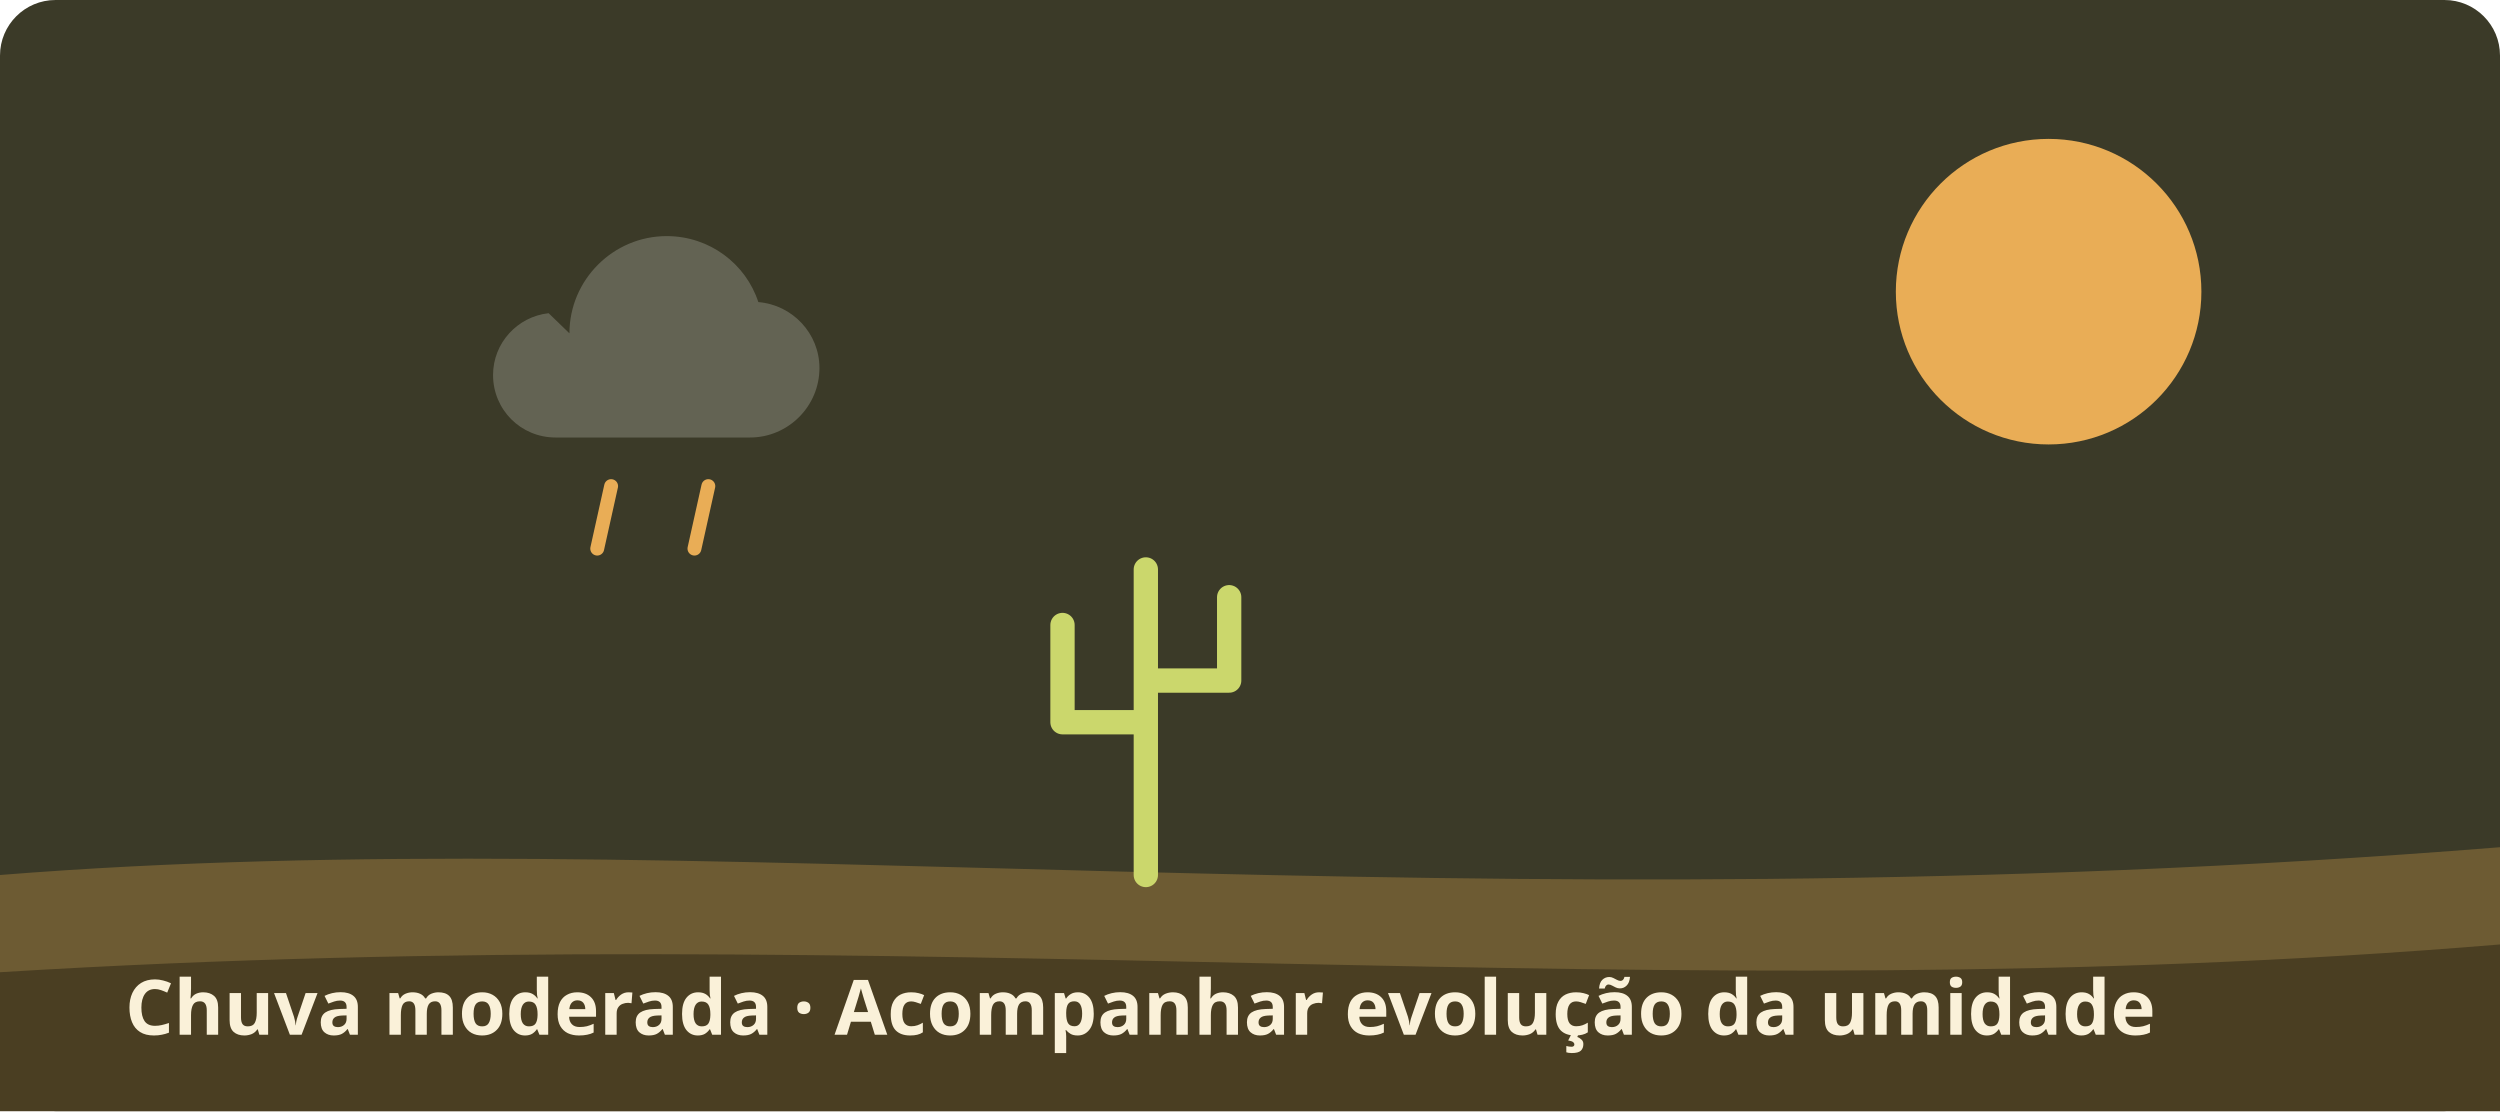
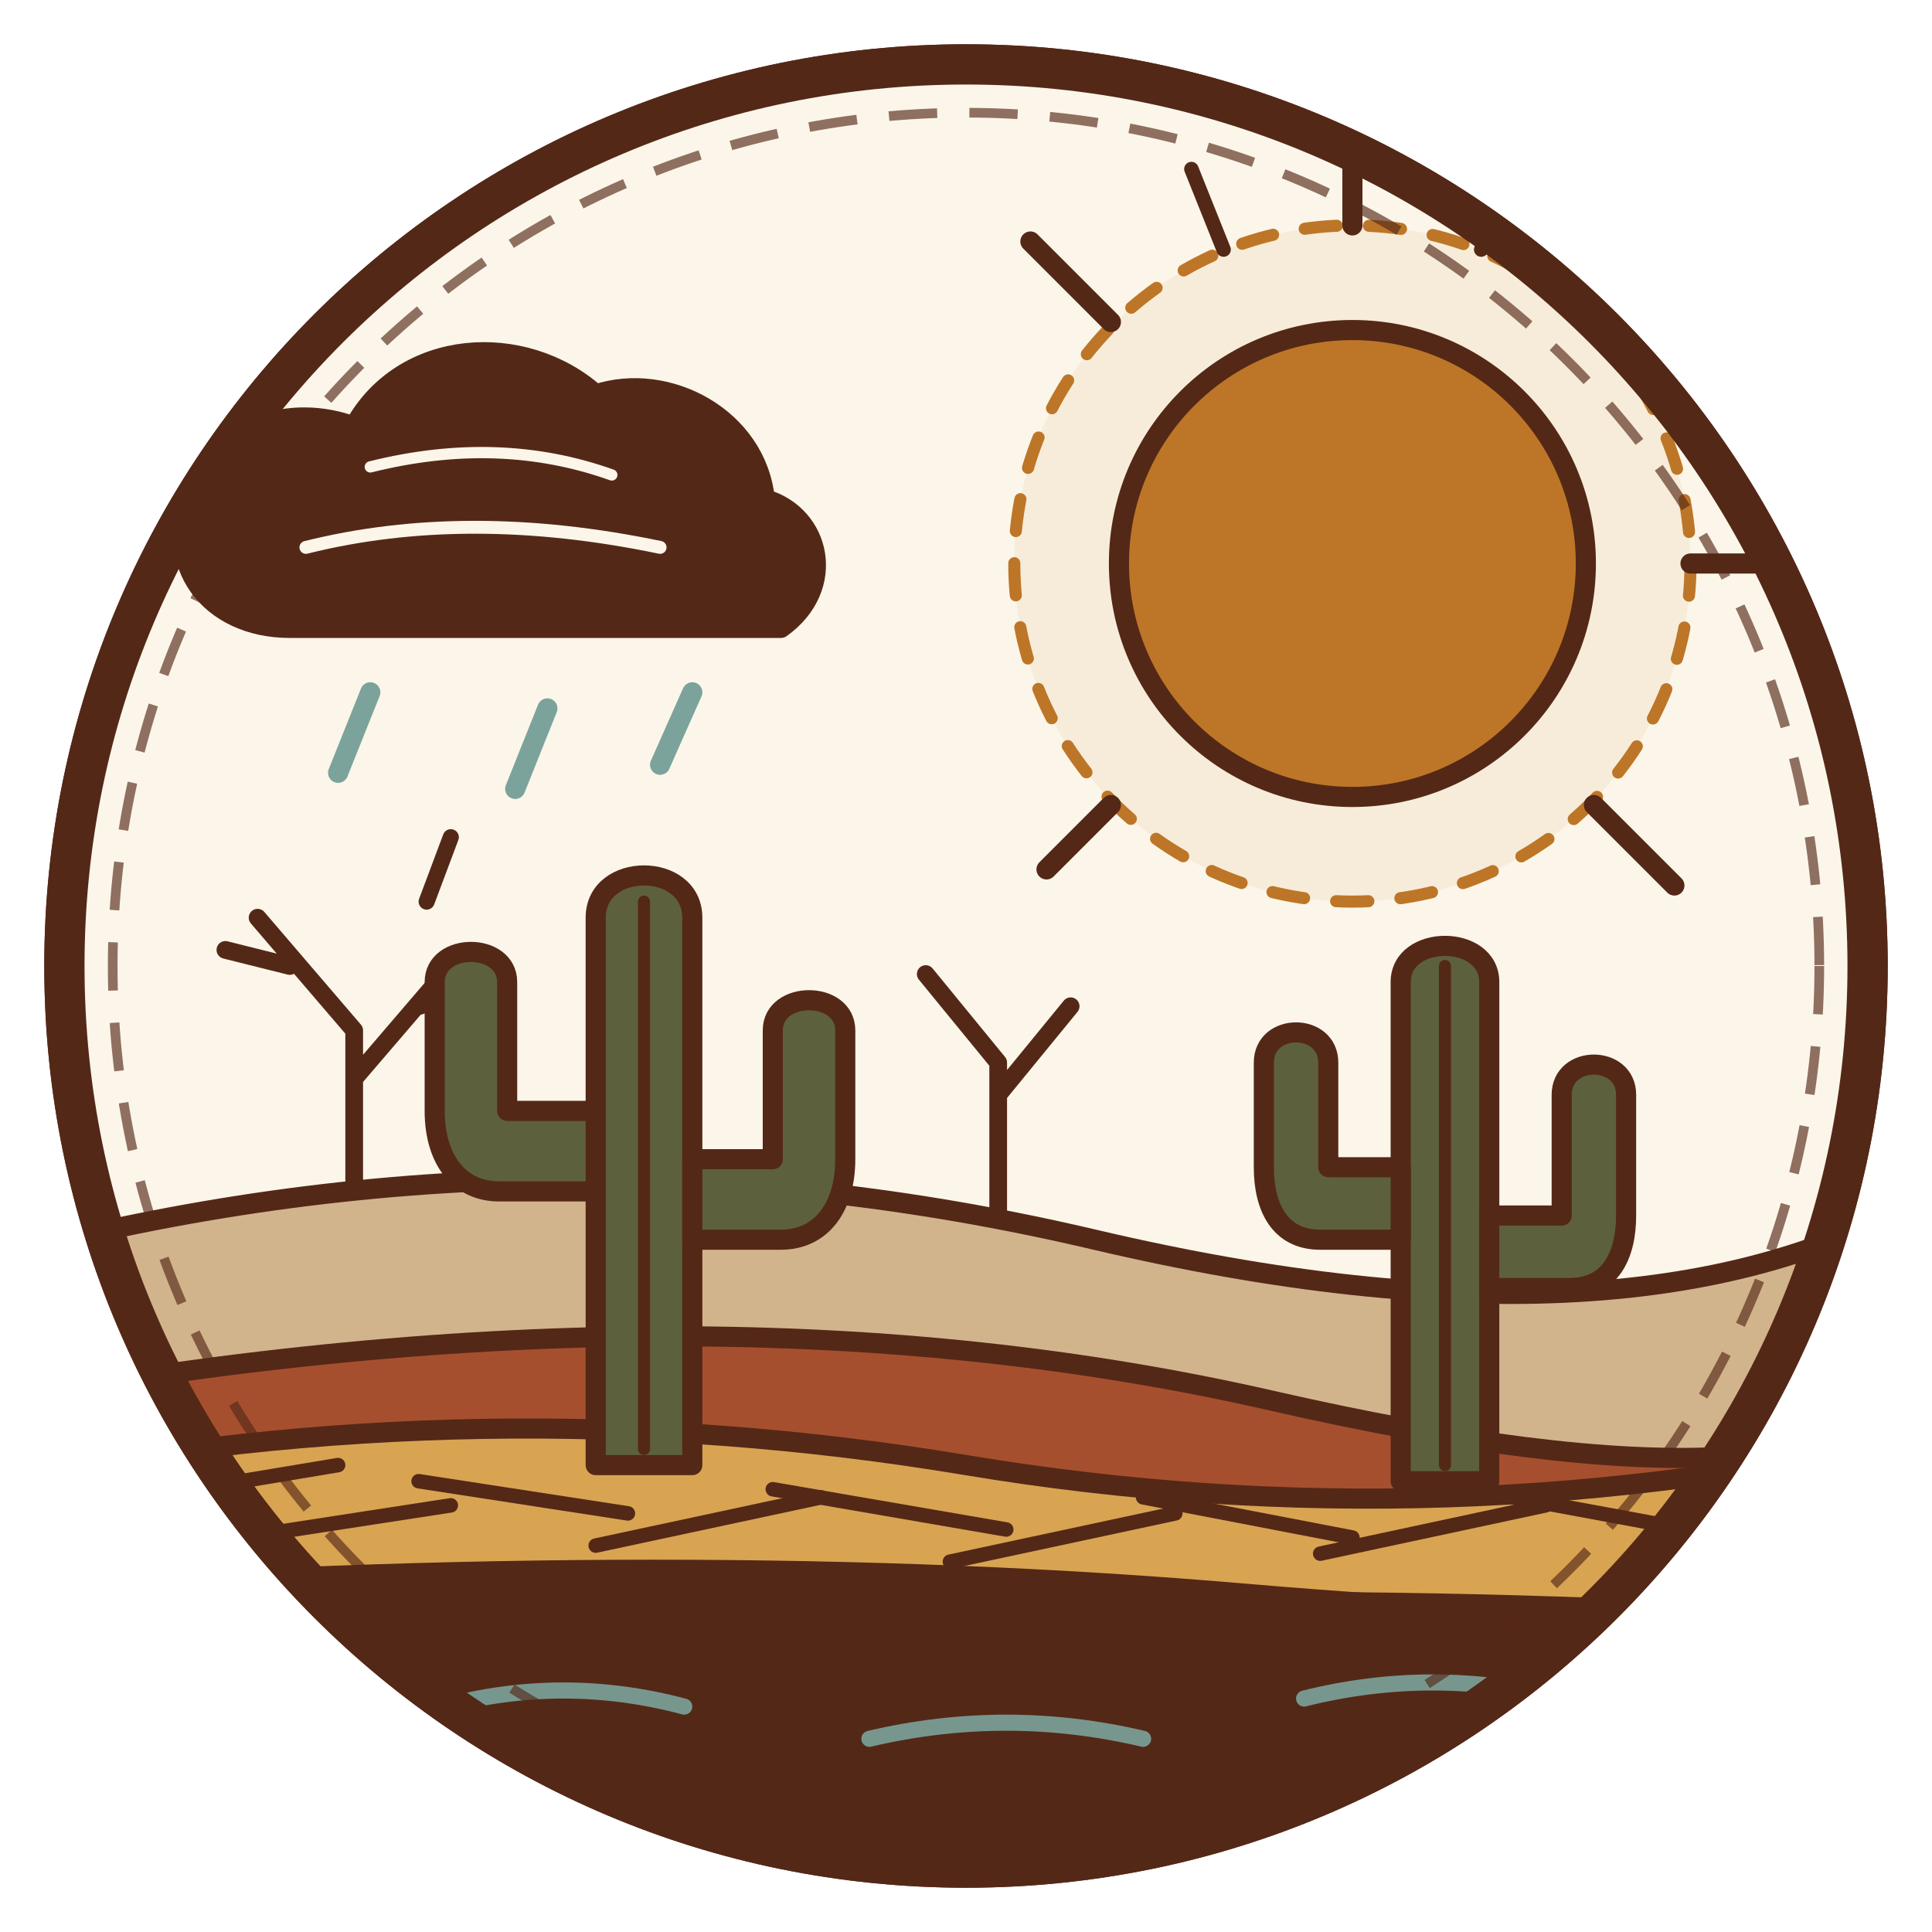
- <svg xmlns="http://www.w3.org/2000/svg" viewBox="0 0 360 160" fill="none">
-   <rect width="360" height="160" rx="8" fill="#3B3A28" />
-   <circle cx="295" cy="42" r="22" fill="#E9AD56" />
-   <path d="M82 48C82 40.3 88.3 34 96 34C102.2 34 107.4 38 109.2 43.5C114.1 43.9 118 48 118 53C118 58.5 113.5 63 108 63H80C75 63 71 59 71 54C71 49.4 74.5 45.6 79 45.1" fill="#F4F5ED" fill-opacity="0.22" />
-   <line x1="88" y1="70" x2="86" y2="79" stroke="#E9AD56" stroke-width="2" stroke-linecap="round" />
-   <line x1="102" y1="70" x2="100" y2="79" stroke="#E9AD56" stroke-width="2" stroke-linecap="round" />
-   <path d="M0 126C100 118 210 134 360 122V160H0V126Z" fill="#6D5B33" />
-   <path d="M0 140C130 132 240 146 360 136V160H0V140Z" fill="#4A3E22" />
-   <path d="M165 126V82M165 104H153V90M165 98H177V86" stroke="#CBD76C" stroke-width="3.5" stroke-linecap="round" stroke-linejoin="round" />
-   <text x="18" y="149" fill="#FAF1D9" font-family="sans-serif" font-size="11" font-weight="600">Chuva moderada · Acompanhar evolução da umidade</text>
+ <svg xmlns="http://www.w3.org/2000/svg" viewBox="0 0 240 240" role="img" aria-label="Atenção às Chuvas — Sol forte, palhada protegendo o solo e mandacarus">
+   <defs>
+     <clipPath id="clip-medallion-atencao">
+       <circle cx="120" cy="120" r="110" />
+     </clipPath>
+   </defs>
+   <circle cx="120" cy="120" r="112" fill="#fbf6e9" stroke="#542817" stroke-width="5" />
+   <g clip-path="url(#clip-medallion-atencao)" stroke="#542817" stroke-width="2.5" stroke-linecap="round" stroke-linejoin="round">
+     <rect x="0" y="0" width="240" height="240" fill="#fbf6e9" stroke="none" />
+     <circle cx="168" cy="70" r="42" fill="#f7ecda" stroke="#bd7627" stroke-width="1.5" stroke-dasharray="4 4" />
+     <g>
+       <circle cx="168" cy="70" r="29" fill="#bd7627" />
+       <line x1="168" y1="28" x2="168" y2="16" />
+       <line x1="198" y1="40" x2="208" y2="30" />
+       <line x1="210" y1="70" x2="222" y2="70" />
+       <line x1="198" y1="100" x2="208" y2="110" />
+       <line x1="138" y1="40" x2="128" y2="30" />
+       <line x1="138" y1="100" x2="130" y2="108" />
+       <line x1="152" y1="31" x2="148" y2="21" stroke-width="1.8" />
+       <line x1="184" y1="31" x2="188" y2="21" stroke-width="1.8" />
+     </g>
+     <g>
+       <path d="M36 78 C26 78, 20 70, 24 61 C27 53, 36 50, 44 53 C50 42, 65 41, 74 49 C83 46, 94 52, 95 62 C102 64, 104 73, 97 78 Z" fill="#542817" />
+       <path d="M38 68 Q58 63, 82 68" fill="none" stroke="#fbf6e9" stroke-width="1.6" />
+       <path d="M46 58 Q62 54, 76 59" fill="none" stroke="#fbf6e9" stroke-width="1.4" />
+       <line x1="46" y1="86" x2="42" y2="96" stroke="#7ba39b" stroke-width="2.5" />
+       <line x1="68" y1="88" x2="64" y2="98" stroke="#7ba39b" stroke-width="2.5" />
+       <line x1="86" y1="86" x2="82" y2="95" stroke="#7ba39b" stroke-width="2.5" />
+       <line x1="56" y1="104" x2="53" y2="112" stroke="#542817" stroke-width="2" />
+     </g>
+     <g fill="none" stroke="#542817" stroke-width="2.2">
+       <path d="M44 156 L44 128 L32 114 M44 134 L56 120 M36 120 L28 118 M52 125 L60 122" />
+       <path d="M124 152 L124 132 L115 121 M124 136 L133 125" />
+     </g>
+     <path d="M0 156 Q68 138, 136 154 T240 148 L240 240 L0 240 Z" fill="#d2b48c" />
+     <path d="M0 174 Q88 158, 158 174 T240 170 L240 240 L0 240 Z" fill="#a64f2e" />
+     <path d="M0 184 Q60 172, 120 182 T240 178 L240 202 Q155 196, 85 202 T0 198 Z" fill="#d8a452" />
+     <g stroke="#542817" stroke-width="1.8">
+       <line x1="18" y1="186" x2="42" y2="182" />
+       <line x1="30" y1="191" x2="56" y2="187" />
+       <line x1="52" y1="184" x2="78" y2="188" />
+       <line x1="74" y1="192" x2="102" y2="186" />
+       <line x1="96" y1="185" x2="125" y2="190" />
+       <line x1="118" y1="194" x2="146" y2="188" />
+       <line x1="142" y1="186" x2="168" y2="191" />
+       <line x1="164" y1="193" x2="192" y2="187" />
+       <line x1="188" y1="186" x2="215" y2="191" />
+     </g>
+     <path d="M0 198 Q85 192, 155 198 T240 195 L240 240 L0 240 Z" fill="#542817" />
+     <g stroke="#7ba39b" stroke-width="2" opacity="0.9">
+       <path d="M55 212 Q70 208, 85 212" fill="none" />
+       <path d="M108 216 Q125 212, 142 216" fill="none" />
+       <path d="M162 211 Q178 207, 194 211" fill="none" />
+     </g>
+     <g>
+       <path d="M74 182 L74 114 C74 107, 86 107, 86 114 L86 182 Z" fill="#5d603d" />
+       <path d="M74 148 L62 148 C57 148, 54 144, 54 138 L54 122 C54 117, 63 117, 63 122 L63 138 L74 138 Z" fill="#5d603d" />
+       <path d="M86 154 L97 154 C102 154, 105 150, 105 144 L105 128 C105 123, 96 123, 96 128 L96 144 L86 144 Z" fill="#5d603d" />
+       <line x1="80" y1="112" x2="80" y2="180" stroke-width="1.5" />
+     </g>
+     <g>
+       <path d="M174 184 L174 122 C174 116, 185 116, 185 122 L185 184 Z" fill="#5d603d" />
+       <path d="M174 154 L164 154 C159 154, 157 150, 157 145 L157 132 C157 127, 165 127, 165 132 L165 145 L174 145 Z" fill="#5d603d" />
+       <path d="M185 160 L195 160 C200 160, 202 156, 202 151 L202 136 C202 131, 194 131, 194 136 L194 151 L185 151 Z" fill="#5d603d" />
+       <line x1="179.5" y1="120" x2="179.5" y2="182" stroke-width="1.5" />
+     </g>
+   </g>
+   <circle cx="120" cy="120" r="112" fill="none" stroke="#542817" stroke-width="5" />
+   <circle cx="120" cy="120" r="106" fill="none" stroke="#542817" stroke-width="1.2" stroke-dasharray="6 4" opacity="0.65" />
</svg>
